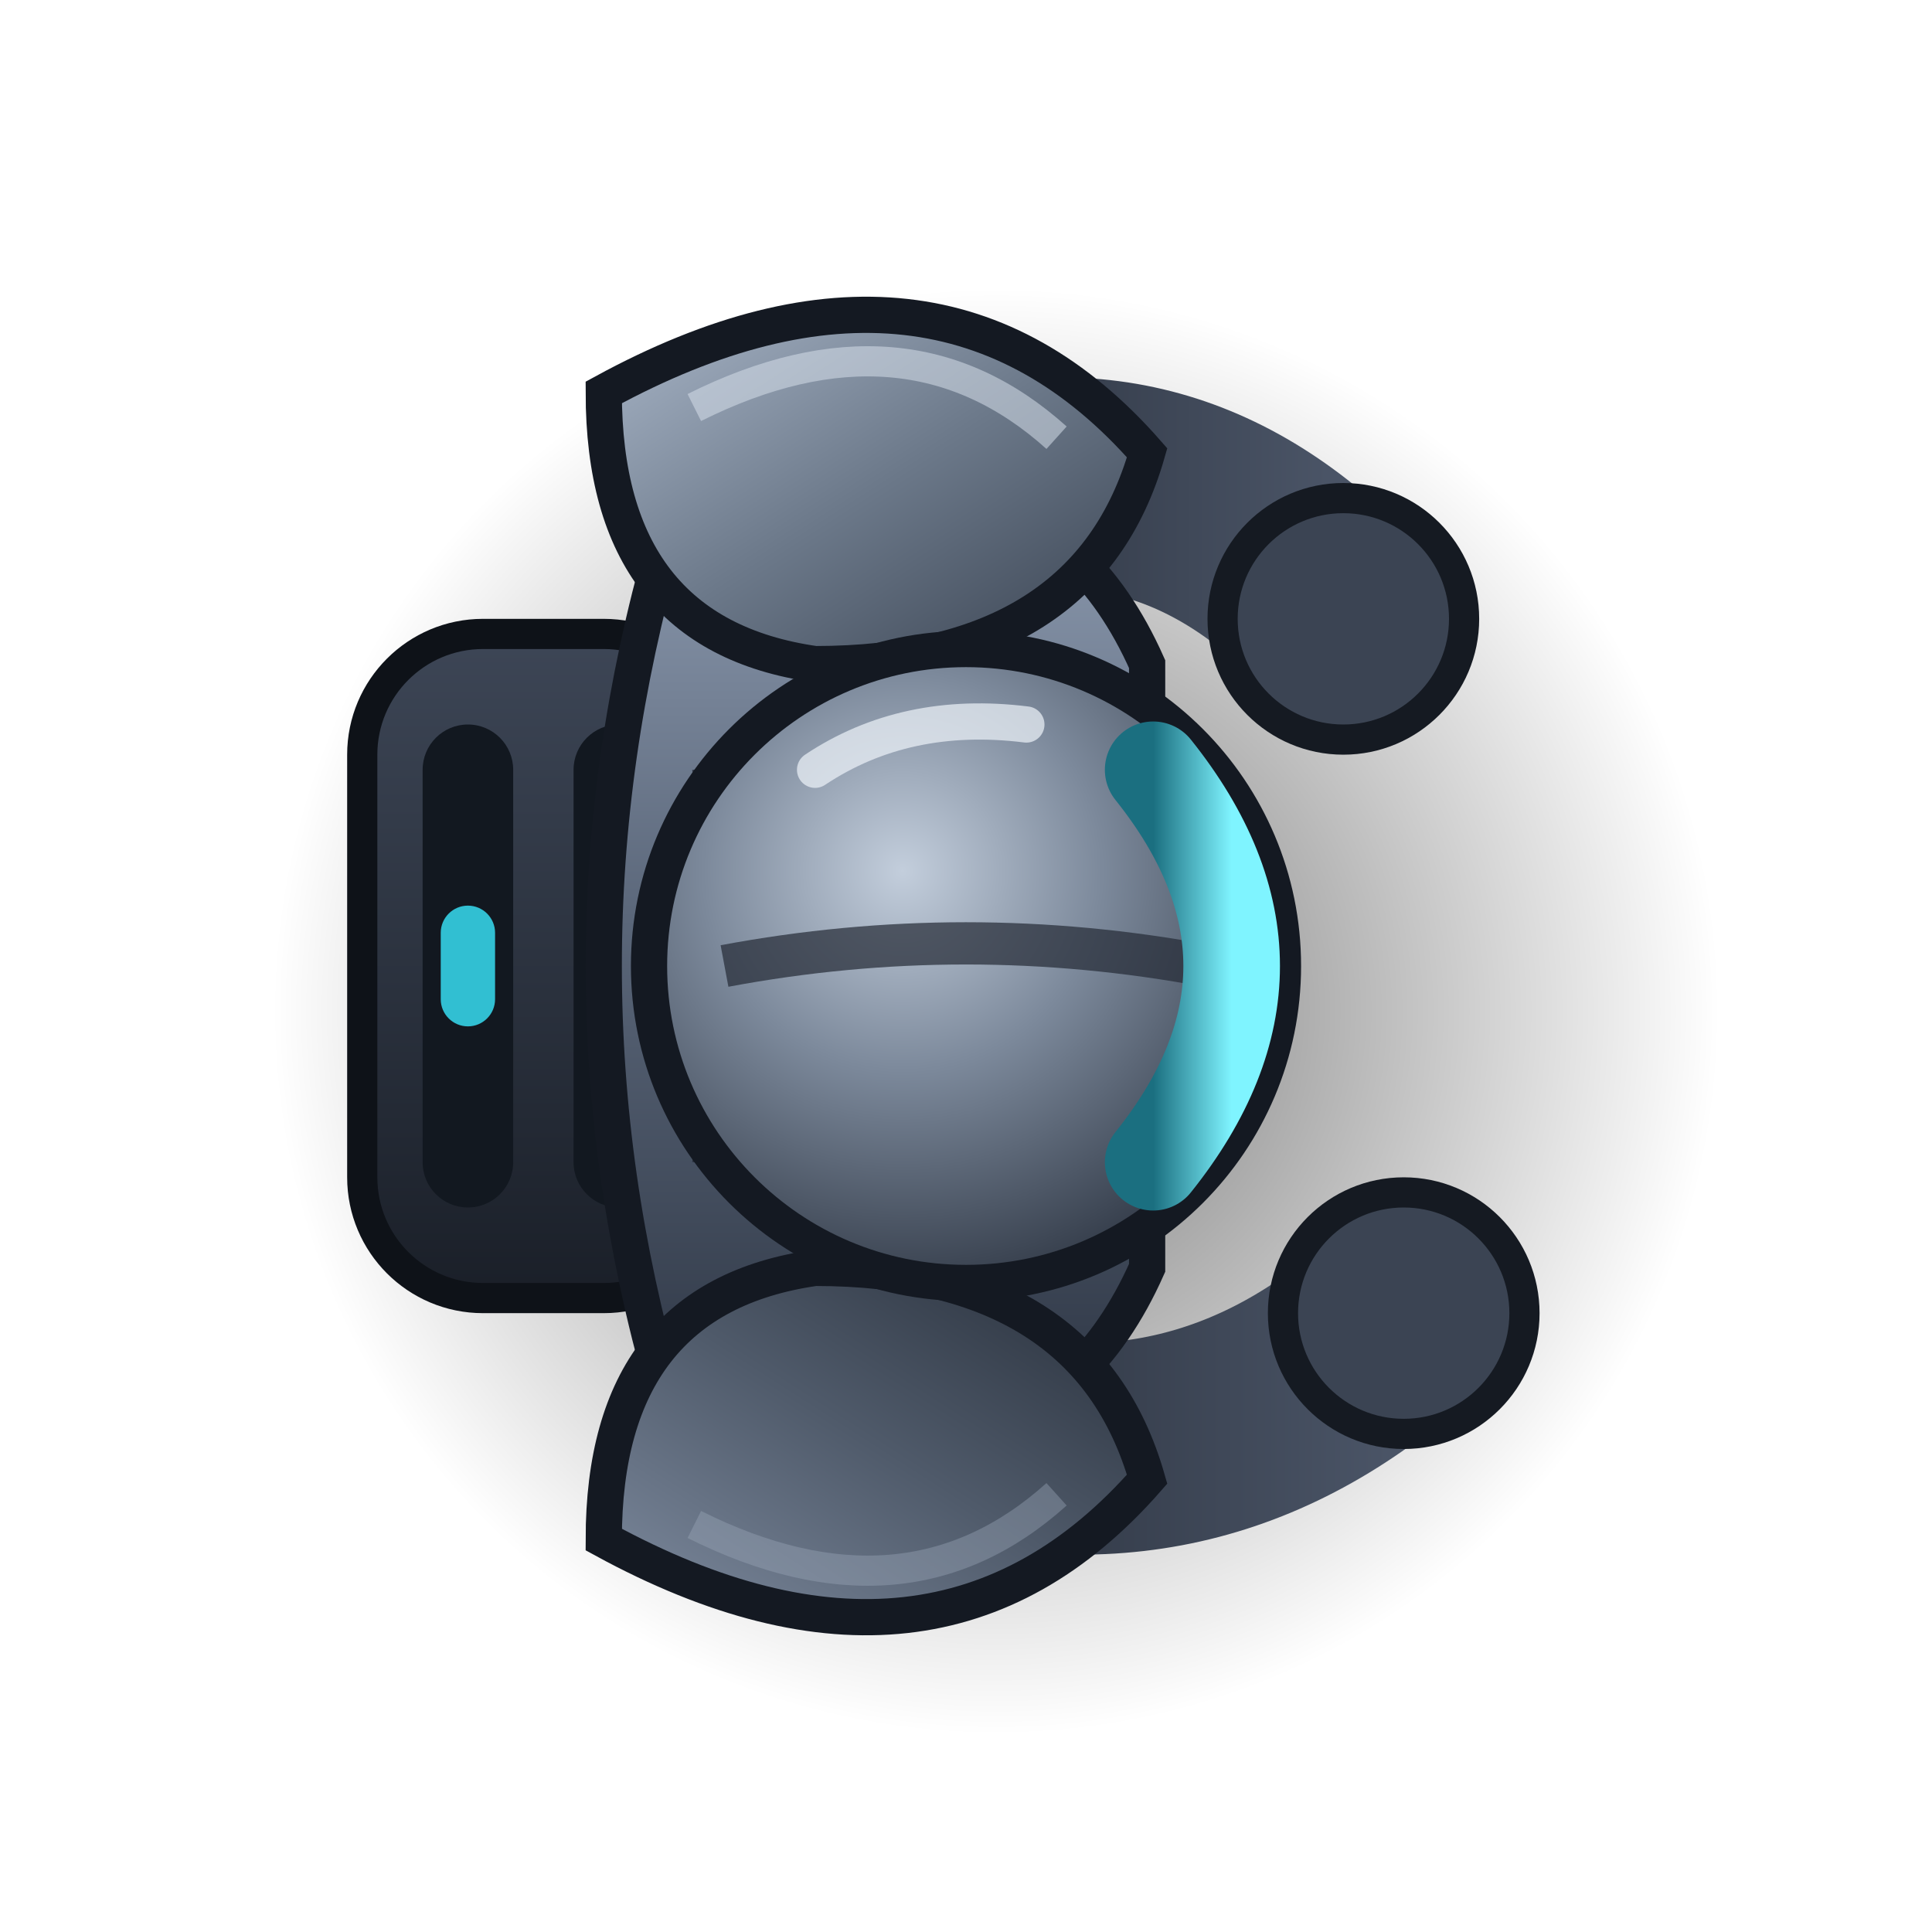
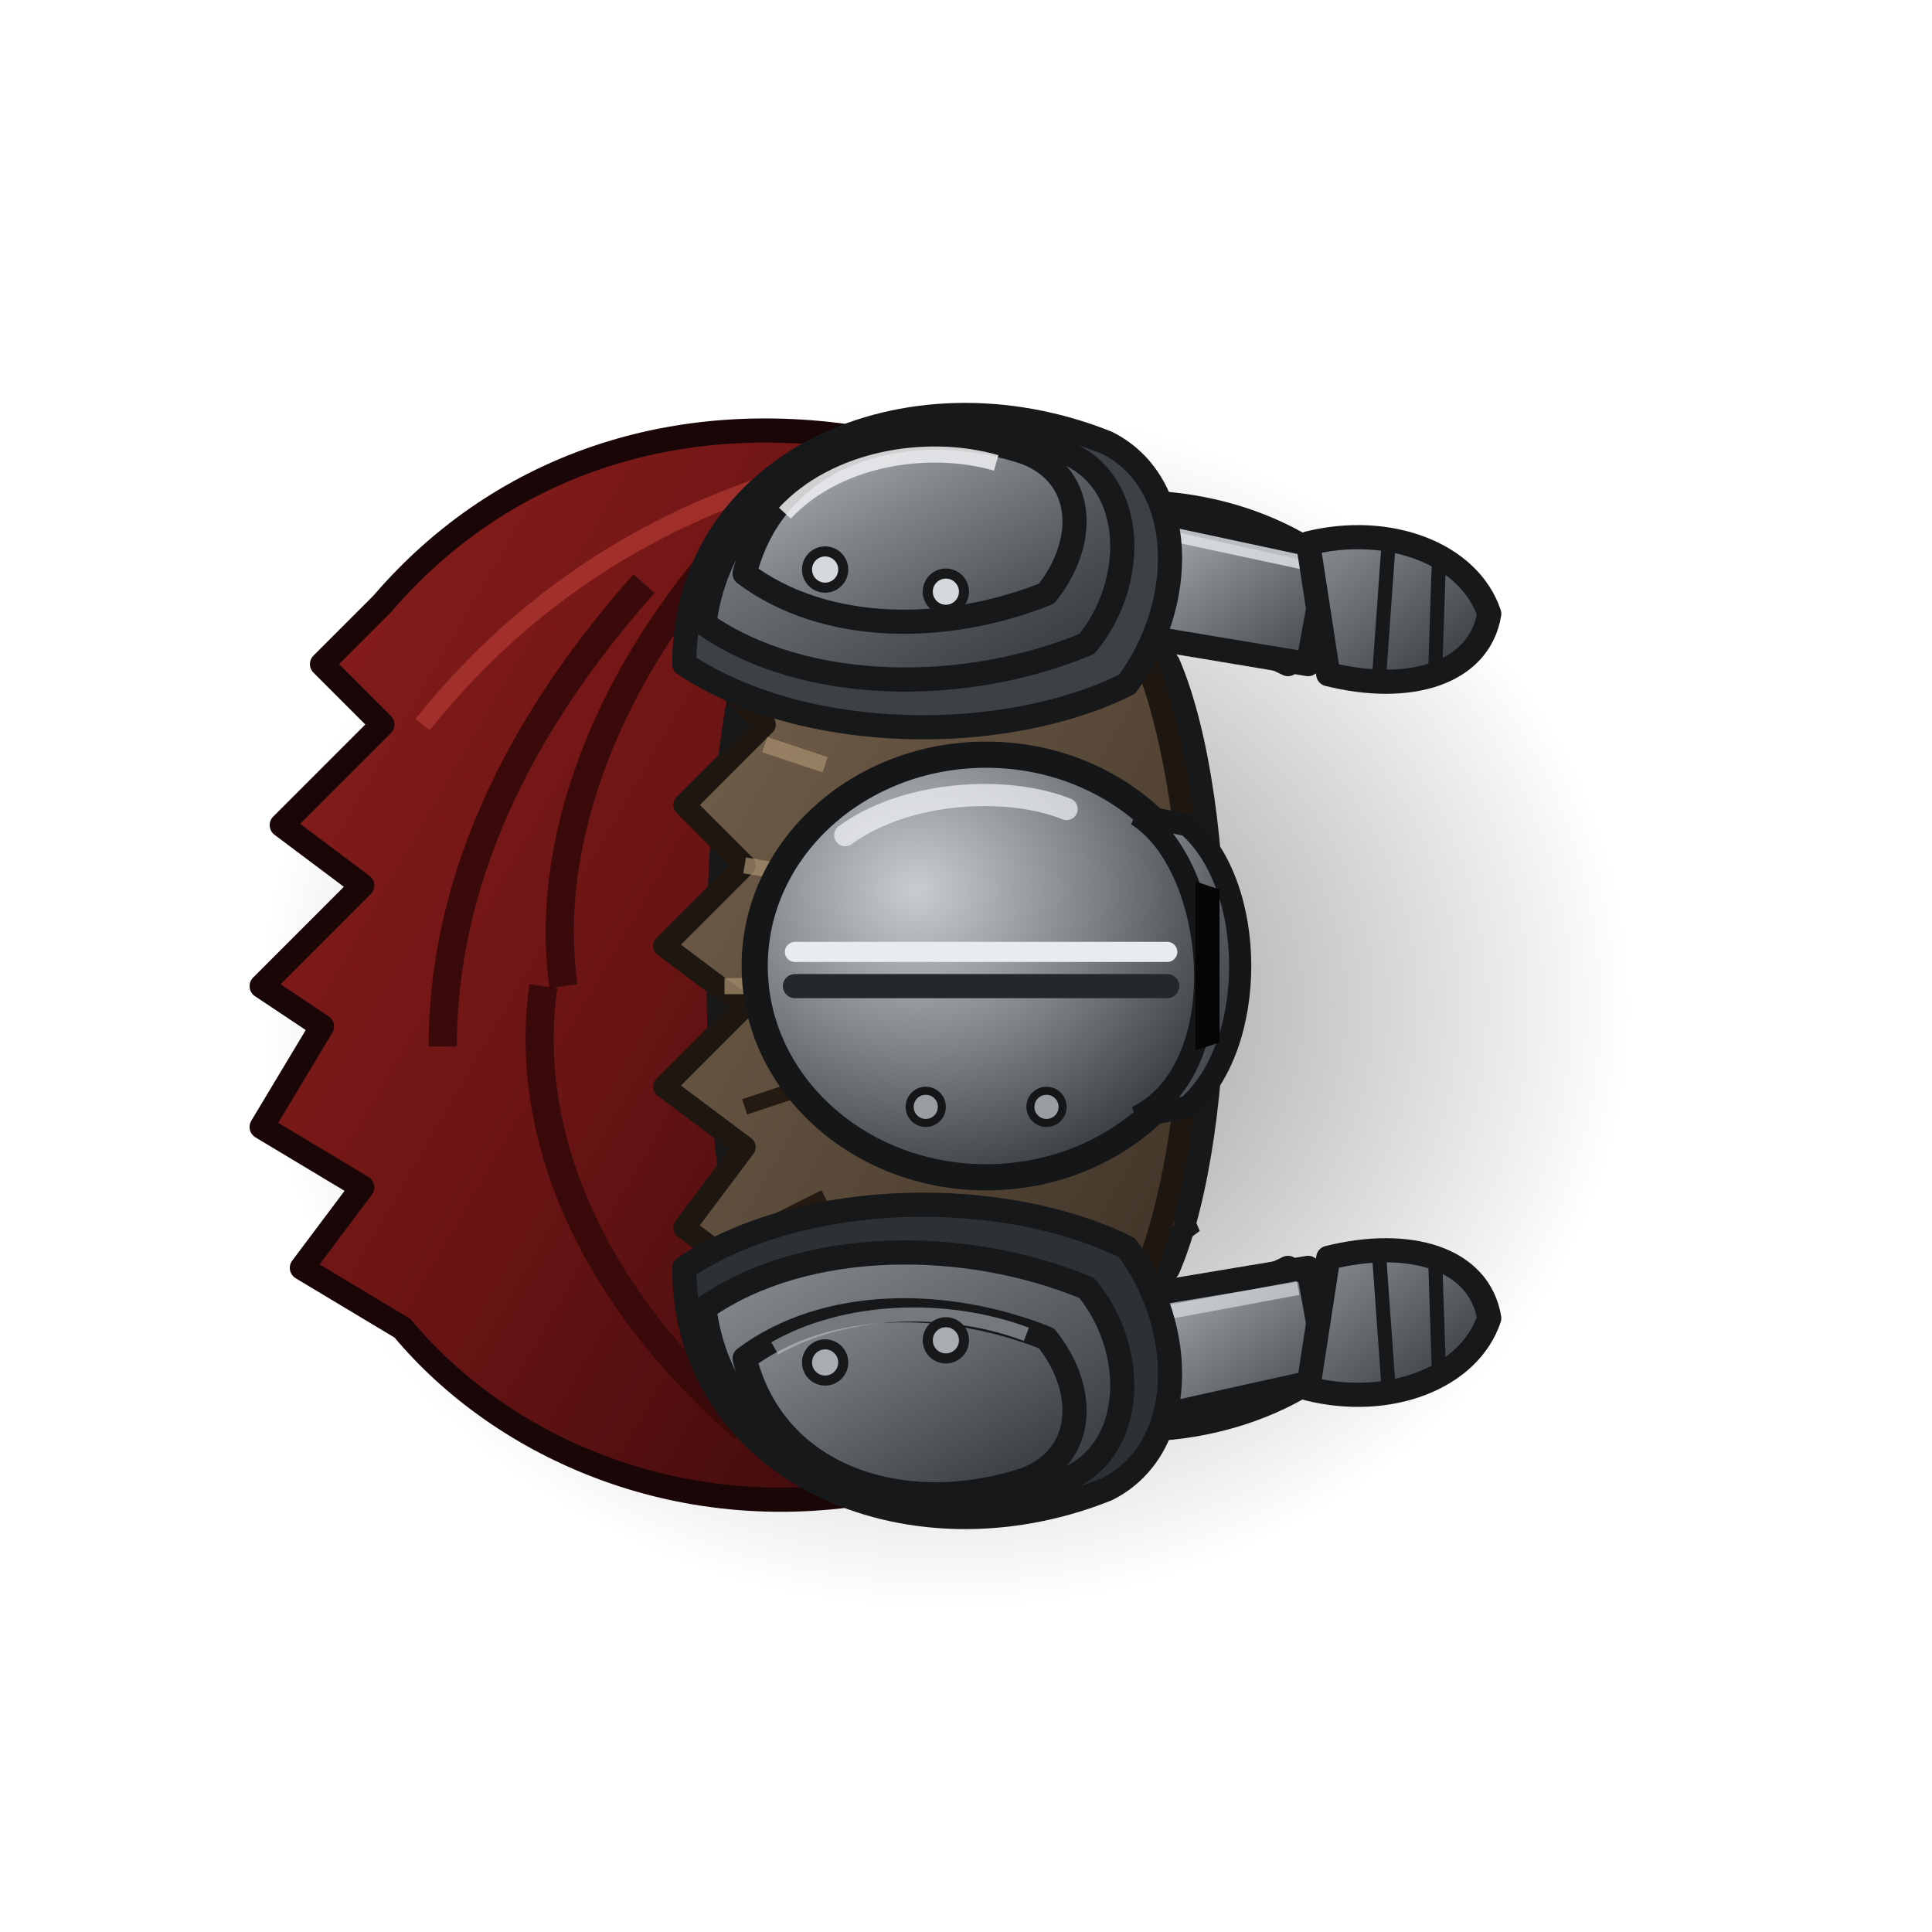
- <svg xmlns="http://www.w3.org/2000/svg" width="64" height="64" viewBox="0 0 64 64">
+ <svg xmlns="http://www.w3.org/2000/svg" viewBox="0 0 96 96" width="64" height="64">
  <defs>
-     <radialGradient id="shadow" cx="50%" cy="50%" r="50%">
-       <stop offset="0" stop-color="#000" stop-opacity="0.55" />
+     <radialGradient id="g-shadow" cx="50%" cy="50%" r="50%">
+       <stop offset="0" stop-color="#000" stop-opacity="0.45" />
      <stop offset="1" stop-color="#000" stop-opacity="0" />
    </radialGradient>
-     <linearGradient id="plate" x1="0" y1="0" x2="0" y2="1">
-       <stop offset="0" stop-color="#8d9bb0" />
-       <stop offset="0.45" stop-color="#5b677a" />
-       <stop offset="1" stop-color="#2c3442" />
+     <linearGradient id="g-cape" x1="0" y1="0" x2="1" y2="1">
+       <stop offset="0" stop-color="#8e1f1c" />
+       <stop offset="0.55" stop-color="#6a1414" />
+       <stop offset="1" stop-color="#3d0b0c" />
    </linearGradient>
-     <linearGradient id="pauldronTop" x1="0" y1="0" x2="1" y2="1">
-       <stop offset="0" stop-color="#a9b6c8" />
-       <stop offset="0.5" stop-color="#6b7889" />
-       <stop offset="1" stop-color="#363f4d" />
+     <linearGradient id="g-steel" x1="0" y1="0" x2="1" y2="1">
+       <stop offset="0" stop-color="#b8bcc0" />
+       <stop offset="0.45" stop-color="#7d8287" />
+       <stop offset="1" stop-color="#3f4347" />
    </linearGradient>
-     <linearGradient id="pauldronBottom" x1="0" y1="1" x2="1" y2="0">
-       <stop offset="0" stop-color="#7f8ca0" />
-       <stop offset="0.5" stop-color="#4f5a6a" />
-       <stop offset="1" stop-color="#262d38" />
+     <linearGradient id="g-steel-dark" x1="0" y1="0" x2="1" y2="1">
+       <stop offset="0" stop-color="#8d9196" />
+       <stop offset="1" stop-color="#2f3236" />
    </linearGradient>
-     <linearGradient id="pack" x1="0" y1="0" x2="0" y2="1">
-       <stop offset="0" stop-color="#3d4656" />
-       <stop offset="1" stop-color="#1a1f28" />
+     <radialGradient id="g-helm" cx="35%" cy="32%" r="75%">
+       <stop offset="0" stop-color="#c9cdd1" />
+       <stop offset="0.5" stop-color="#7f8489" />
+       <stop offset="1" stop-color="#34373b" />
+     </radialGradient>
+     <linearGradient id="g-fur" x1="0" y1="0" x2="1" y2="1">
+       <stop offset="0" stop-color="#7a6650" />
+       <stop offset="1" stop-color="#3b2f24" />
    </linearGradient>
-     <radialGradient id="helmet" cx="40%" cy="35%" r="70%">
-       <stop offset="0" stop-color="#c3cedc" />
-       <stop offset="0.45" stop-color="#7c899b" />
-       <stop offset="1" stop-color="#2f3744" />
-     </radialGradient>
-     <linearGradient id="visor" x1="0" y1="0" x2="1" y2="0">
-       <stop offset="0" stop-color="#1b6f80" />
-       <stop offset="1" stop-color="#7ff4ff" />
-     </linearGradient>
-     <linearGradient id="sleeve" x1="0" y1="0" x2="1" y2="0">
-       <stop offset="0" stop-color="#2a313d" />
-       <stop offset="1" stop-color="#4a5466" />
+     <linearGradient id="g-leather" x1="0" y1="0" x2="1" y2="1">
+       <stop offset="0" stop-color="#6b4a2e" />
+       <stop offset="1" stop-color="#36230f" />
    </linearGradient>
  </defs>
-   <ellipse id="contact-shadow" cx="33" cy="33.5" rx="24" ry="24" fill="url(#shadow)" />
-   <g id="pack">
-     <rect x="12" y="21" width="12" height="22" rx="4" fill="url(#pack)" stroke="#0e1218" stroke-width="1" />
-     <rect x="14" y="24" width="3" height="16" rx="1.5" fill="#121820" />
-     <rect x="19" y="24" width="3" height="16" rx="1.5" fill="#121820" />
-     <rect x="14.6" y="30" width="1.8" height="4" rx="0.9" fill="#38e8ff" opacity="0.8" />
+   <ellipse id="contact-shadow" cx="47" cy="50" rx="34" ry="30" fill="url(#g-shadow)" />
+   <g id="cape" stroke="#1a0606" stroke-width="1.2" stroke-linejoin="round">
+     <path fill="url(#g-cape)" d="M44 22 C34 20 25 23 19 30 L16 33 L19 36 L14 41 L18 44 L13 49 L16 51 L13 56 L18 59 L15 63 L20 66 C25 72 34 76 44 74 Z" />
+     <path fill="none" stroke="#3a0a0b" stroke-width="1.4" d="M38 25 C30 33 27 42 28 49 M37 71 C29 64 26 56 27 49 M32 29 C24 38 22 46 22 52" />
+     <path fill="none" stroke="#b33a32" stroke-width="0.9" stroke-opacity="0.7" d="M40 23.5 C31 26 25 31 21 36" />
  </g>
-   <g id="arm-left">
-     <path d="M30 17 Q38 14 44 20" stroke="url(#sleeve)" stroke-width="7" stroke-linecap="round" fill="none" />
-     <circle cx="44.5" cy="20.5" r="4" fill="#3b4453" stroke="#151a22" stroke-width="1" />
+   <g id="arm-left" stroke="#16181a" stroke-width="1.2" stroke-linejoin="round">
+     <path fill="url(#g-leather)" d="M50 26 C56 24 62 25 66 28 L64 33 C60 31 55 31 51 32 Z" />
+     <path fill="url(#g-steel)" d="M57 25.5 L66 27.5 L65 33 L56 31.5 Z" />
+     <path fill="none" stroke="#e4e7ea" stroke-width="0.7" stroke-opacity="0.8" d="M58 26.5 L65 28" />
+     <g id="gauntlet-left">
+       <path fill="url(#g-steel-dark)" d="M65 27 C69 26 73 27.5 74 30.5 C73.5 33.5 70 34.5 66 33.5 Z" />
+       <path fill="none" stroke="#16181a" stroke-width="0.7" d="M69 27 L68.5 34 M71.5 27.8 L71.3 33.8" />
+     </g>
  </g>
-   <g id="arm-right">
-     <path d="M30 47 Q39 50 46 44" stroke="url(#sleeve)" stroke-width="7" stroke-linecap="round" fill="none" />
-     <circle cx="46.5" cy="43.5" r="4" fill="#3b4453" stroke="#151a22" stroke-width="1" />
+   <g id="arm-right" stroke="#16181a" stroke-width="1.2" stroke-linejoin="round">
+     <path fill="url(#g-leather)" d="M50 70 C56 72 62 71 66 68 L64 63 C60 65 55 65 51 64 Z" />
+     <path fill="url(#g-steel)" d="M57 70.5 L66 68.5 L65 63 L56 64.5 Z" />
+     <path fill="none" stroke="#e4e7ea" stroke-width="0.7" stroke-opacity="0.6" d="M57.5 65.3 L64.5 64" />
+     <g id="gauntlet-right">
+       <path fill="url(#g-steel-dark)" d="M65 69 C69 70 73 68.5 74 65.5 C73.5 62.5 70 61.5 66 62.5 Z" />
+       <path fill="none" stroke="#16181a" stroke-width="0.7" d="M69 69 L68.5 62 M71.5 68.2 L71.3 62.2" />
+     </g>
  </g>
-   <path id="torso" d="M22 18 Q34 13 38 22 L38 42 Q34 51 22 46 Q18 32 22 18Z" fill="url(#plate)" stroke="#141922" stroke-width="1.2" />
-   <path d="M23 26 Q30 25 33 27 M23 38 Q30 39 33 37" stroke="#232a35" stroke-width="1" fill="none" opacity="0.8" />
-   <g id="pauldron-left">
-     <path d="M20 13 Q31 7 38 15 Q36 22 27 22 Q20 21 20 13Z" fill="url(#pauldronTop)" stroke="#141922" stroke-width="1.2" />
-     <path d="M23 13.5 Q30 10 35 14.5" stroke="#d5deea" stroke-width="1" fill="none" opacity="0.55" />
+   <g id="cuirass" stroke="#16181a" stroke-width="1.3">
+     <path fill="url(#g-steel-dark)" d="M38 30 C44 26 54 27 58 33 C61 40 61 56 58 63 C54 69 44 70 38 66 C35 58 35 38 38 30 Z" />
+     <path fill="none" stroke="#a9aeb3" stroke-width="0.8" stroke-opacity="0.7" d="M40 31 C46 28.5 53 29.5 56.5 34" />
+     <path fill="url(#g-leather)" stroke-width="1" d="M41 29.5 L45 28.5 L59 61 L55 64 Z" />
+     <circle cx="51" cy="47" r="1.6" fill="#b08a3e" stroke="#3a2a10" stroke-width="0.7" />
  </g>
-   <g id="pauldron-right">
-     <path d="M20 51 Q31 57 38 49 Q36 42 27 42 Q20 43 20 51Z" fill="url(#pauldronBottom)" stroke="#141922" stroke-width="1.2" />
-     <path d="M23 50.5 Q30 54 35 49.5" stroke="#9aa7b9" stroke-width="1" fill="none" opacity="0.4" />
+   <g id="fur-mantle" stroke="#1e1610" stroke-width="1.1" stroke-linejoin="round">
+     <path fill="url(#g-fur)" d="M42 25 L38 27 L40 30 L35 33 L38 36 L34 40 L37 43 L33 47 L37 50 L33 54 L37 57 L34 61 L38 64 L36 68 L41 70 C47 72 55 69 57 63 C60 55 60 41 57 33 C55 27 48 24 42 25 Z" />
+     <path fill="none" stroke="#a48c6c" stroke-width="0.8" stroke-opacity="0.75" d="M40 31 L43 33 M38 37 L41 38 M37 43 L40 43.5 M36 49 L39 49 M45 28 L47 31 M50 27.5 L51 30.5" />
+     <path fill="none" stroke="#241a12" stroke-width="0.8" d="M37 55 L40 54 M38 61 L41 59.5 M42 66 L44 63.5 M48 68 L49 65 M53 66.5 L53 63.5" />
  </g>
-   <g id="helmet">
-     <circle cx="32" cy="32" r="10.5" fill="url(#helmet)" stroke="#141922" stroke-width="1.2" />
-     <path d="M24 32 Q32 30.5 40 32" stroke="#232a35" stroke-width="1.4" fill="none" opacity="0.7" />
-     <path d="M38.2 25.5 Q43.4 32 38.2 38.5" stroke="url(#visor)" stroke-width="3.2" stroke-linecap="round" fill="none" />
-     <path d="M27 25.5 Q30 23.5 34 24" stroke="#eef3fa" stroke-width="1.2" stroke-linecap="round" fill="none" opacity="0.7" />
+   <g id="pauldron-left" transform="translate(1 3)" stroke="#16181a" stroke-width="1.2" stroke-linejoin="round">
+     <path fill="#3d4044" d="M33 30 C33 20 44 15 54 19 C58 21 58 27 55 31 C49 34 39 34 33 30 Z" />
+     <path fill="url(#g-steel-dark)" d="M34 28 C35 20 44 16.5 52 19.5 C55.5 21 55.5 26 53 29 C47 31.5 39 31.5 34 28 Z" />
+     <path fill="url(#g-steel)" d="M36 25.5 C37.5 19.5 44 17.5 50 19.5 C53 20.7 53 24 51 26.5 C46 28.5 40 28.5 36 25.5 Z" />
+     <path fill="none" stroke="#eef0f2" stroke-width="0.8" stroke-opacity="0.85" d="M38 22.5 C40.5 19.8 45 19 48.5 20" />
+     <circle cx="40" cy="25.3" r="0.9" fill="#d6d9dc" stroke-width="0.5" />
+     <circle cx="46" cy="26.4" r="0.9" fill="#d6d9dc" stroke-width="0.5" />
+   </g>
+   <g id="pauldron-right" transform="translate(1 -3)" stroke="#16181a" stroke-width="1.2" stroke-linejoin="round">
+     <path fill="#2e3134" d="M33 66 C33 76 44 81 54 77 C58 75 58 69 55 65 C49 62 39 62 33 66 Z" />
+     <path fill="url(#g-steel-dark)" d="M34 68 C35 76 44 79.5 52 76.5 C55.5 75 55.5 70 53 67 C47 64.5 39 64.5 34 68 Z" />
+     <path fill="url(#g-steel-dark)" d="M36 70.5 C37.5 76.5 44 78.5 50 76.5 C53 75.3 53 72 51 69.5 C46 67.5 40 67.5 36 70.5 Z" />
+     <path fill="none" stroke="#c4c8cc" stroke-width="0.7" stroke-opacity="0.55" d="M37.5 70 C41 68 46 67.8 50 69.3" />
+     <circle cx="40" cy="70.7" r="0.9" fill="#a9adb1" stroke-width="0.5" />
+     <circle cx="46" cy="69.6" r="0.9" fill="#a9adb1" stroke-width="0.5" />
+   </g>
+   <g id="helm" stroke="#141618" stroke-width="1.3">
+     <ellipse cx="49" cy="48" rx="11.5" ry="10.5" fill="url(#g-helm)" />
+     <path fill="url(#g-steel-dark)" stroke-width="1.1" d="M56.5 40.5 C60.5 43 61.5 53 56.5 55.5 L59 55 C62.5 52 62.5 44 59 41 Z" />
+     <path fill="#050505" stroke="none" d="M59.4 43.8 L60.6 44.2 L60.6 51.8 L59.4 52.2 Z" />
+     <path fill="none" stroke="#25282b" stroke-width="1.2" stroke-linecap="round" d="M39.5 49 L58 49" />
+     <path fill="none" stroke="#e9ecee" stroke-width="1" stroke-linecap="round" d="M39.5 47.3 L58 47.3" />
+     <path fill="none" stroke="#f4f6f7" stroke-width="1.1" stroke-opacity="0.7" stroke-linecap="round" d="M42 41.5 C45 39.3 50 39 53 40.2" />
+     <circle cx="46" cy="55" r="0.8" fill="#9a9ea2" stroke-width="0.4" />
+     <circle cx="52" cy="55" r="0.8" fill="#9a9ea2" stroke-width="0.4" />
  </g>
</svg>
